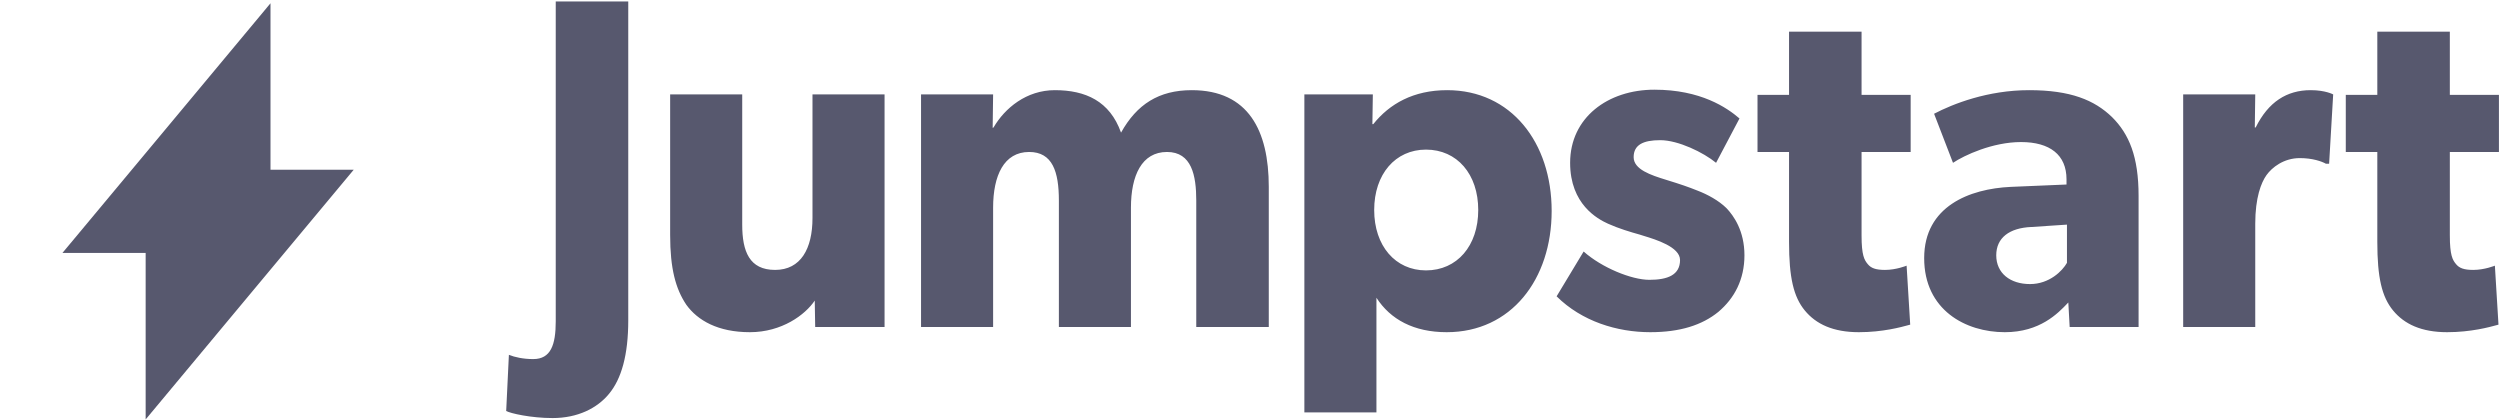
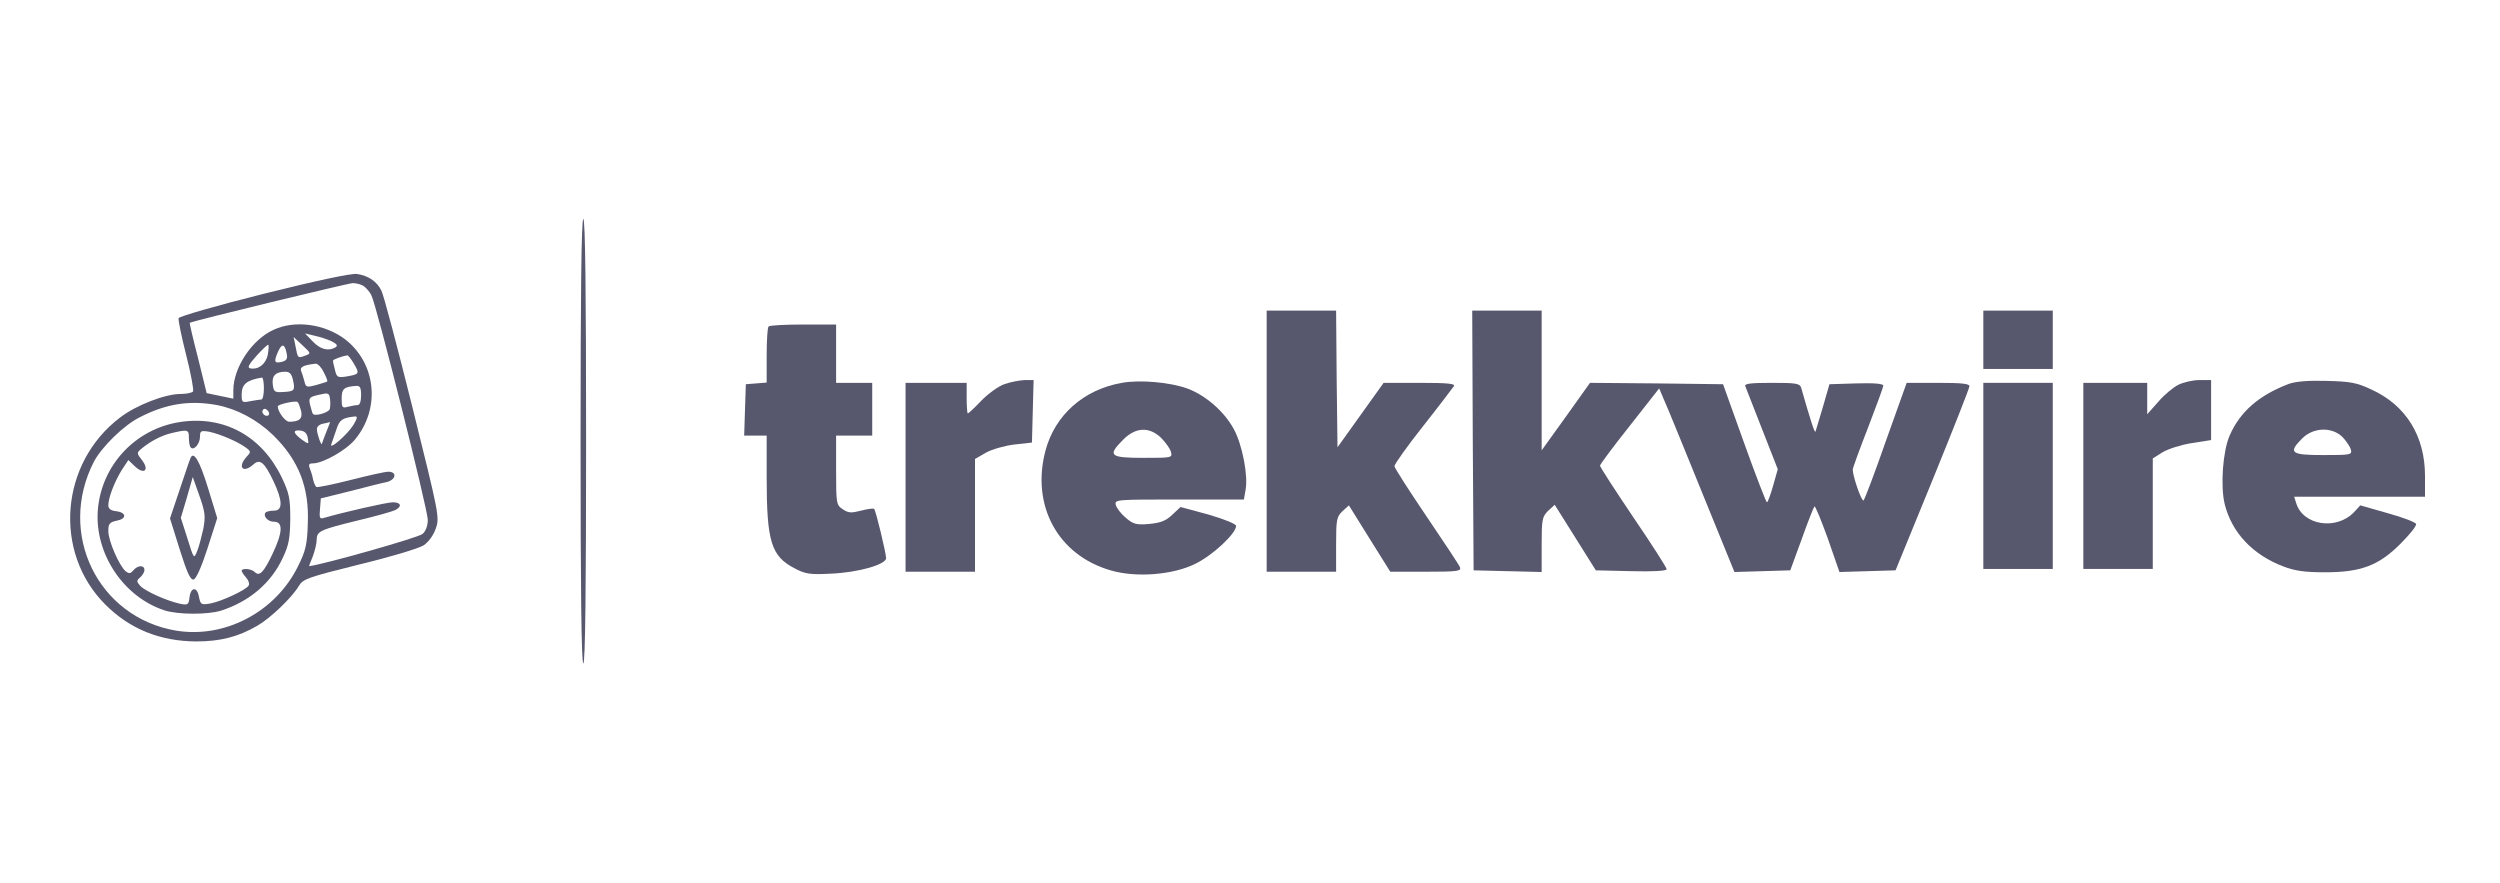
- <svg xmlns="http://www.w3.org/2000/svg" width="143" height="24" viewBox="0 0 805 135" fill="#57586E">
-   <rect width="805" height="135" fill="none" />
-   <path fill-rule="evenodd" clip-rule="evenodd" d="M202.299 0.42H178.948V103.419C178.948 111.015 177.352 115.572 171.695 115.572C168.505 115.572 165.749 114.965 163.863 114.205L162.993 132.283C164.298 133.043 170.97 134.562 177.932 134.562C186.054 134.562 192.291 131.372 196.062 126.814C200.123 121.953 202.299 114.205 202.299 103.115V0.42ZM284.828 30.348H261.621V70.15C261.621 80.024 257.85 86.86 249.582 86.86C241.315 86.86 238.995 80.936 238.995 72.276V30.348H215.788V75.619C215.788 86.405 217.529 92.937 221.01 98.102C224.636 103.115 231.163 106.913 241.461 106.913C251.759 106.913 259.301 101.292 262.347 96.735L262.492 105.242H284.828V30.348ZM383.746 28.98C402.021 28.98 408.548 42.045 408.548 60.123V105.242H385.196V64.529C385.196 56.477 383.746 48.881 375.769 48.881C367.646 48.881 364.165 56.477 364.165 66.808V105.242H340.959V64.529C340.959 55.262 338.929 48.881 331.386 48.881C323.264 48.881 319.783 56.477 319.783 66.808V105.242H296.576V30.348H319.783L319.638 41.133L319.928 40.982C323.554 34.753 330.516 28.98 339.653 28.98C349.516 28.98 357.349 32.474 360.975 42.653C366.051 33.538 373.158 28.98 383.746 28.98ZM499.635 67.871C499.635 45.843 486.581 28.98 465.985 28.98C455.107 28.98 447.42 33.386 442.198 39.918H441.908L442.053 30.348H420.006V132.739H443.213V95.823C447.709 102.811 455.252 106.913 465.84 106.913C486.581 106.913 499.635 89.899 499.635 67.871ZM475.993 67.567C475.993 79.113 469.175 87.013 459.168 87.013C449.305 87.013 442.488 79.113 442.488 67.567C442.488 56.022 449.305 48.122 459.168 48.122C469.175 48.122 475.993 56.022 475.993 67.567ZM555.911 66.959C558.231 69.39 561.712 74.251 561.712 82.151C561.712 89.898 558.522 95.975 553.3 100.381C548.079 104.634 540.971 106.913 531.398 106.913C520.665 106.913 509.352 103.419 501.23 95.368L509.932 80.936C515.734 86.101 525.307 90.051 531.109 90.051C536.911 90.051 540.972 88.531 540.972 83.67C540.972 79.459 533.137 77.072 529.343 75.916L529.343 75.916C528.757 75.738 528.267 75.589 527.918 75.467C525.162 74.707 521.101 73.492 517.765 71.972C514.429 70.453 505.581 65.744 505.581 52.376C505.581 37.791 517.765 28.828 532.704 28.828C547.643 28.828 556.056 34.601 560.117 38.095L552.575 52.376C548.514 49.033 540.391 45.083 534.589 45.083C529.078 45.083 526.033 46.603 526.033 50.553C526.033 54.502 531.543 56.325 536.475 57.844C541.406 59.363 543.582 60.123 546.627 61.338C549.818 62.554 553.445 64.528 555.911 66.959ZM615.233 30.499H599.423V10.143H576.072V30.499H565.919V48.881H576.072V77.897C576.072 89.291 577.522 95.52 581.148 99.925C584.774 104.331 590.286 106.913 598.553 106.913C606.221 106.913 612.201 105.273 614.518 104.637L614.518 104.637L614.528 104.634C614.645 104.602 614.752 104.573 614.85 104.546C614.937 104.523 615.016 104.501 615.087 104.483L613.927 85.493C613.927 85.493 610.592 86.86 606.965 86.86C603.92 86.86 602.47 86.253 601.454 85.037C600.294 83.67 599.423 82.151 599.423 75.77V48.881H615.233V30.499ZM680.066 37.64C685.577 43.109 688.624 50.401 688.624 63.01V105.242H666.433L665.998 97.343C665.927 97.417 665.855 97.493 665.781 97.57C662.679 100.826 656.88 106.913 645.546 106.913C632.927 106.913 619.584 99.773 619.584 83.062C619.584 66.352 634.232 60.731 647.431 60.123L665.417 59.363V57.693C665.417 49.793 660.051 45.691 650.768 45.691C641.631 45.691 632.492 49.945 628.866 52.376L622.774 36.576C628.866 33.386 640.035 28.98 653.379 28.98C666.723 28.98 674.409 32.171 680.066 37.64ZM653.669 91.418C659.906 91.418 664.111 87.164 665.561 84.582V72.276L654.104 73.036C646.997 73.34 642.791 76.53 642.791 82.151C642.791 87.924 647.287 91.418 653.669 91.418ZM751.282 30.348C751.282 30.348 748.816 28.98 744.03 28.98C736.343 28.98 730.396 32.778 726.335 40.982H726.044L726.19 30.348H702.983V105.242H726.19V71.972C726.19 63.617 728.076 58.756 729.816 56.325C731.557 53.894 735.327 50.856 740.548 50.856C744.61 50.856 747.655 51.92 748.96 52.679H749.976L751.282 30.348ZM788.847 30.499H804.657V48.881H788.847V75.77C788.847 82.151 789.718 83.67 790.878 85.037C791.893 86.253 793.344 86.86 796.389 86.86C800.015 86.86 803.351 85.493 803.351 85.493L804.513 104.483C804.359 104.523 804.169 104.575 803.944 104.637C801.628 105.272 795.646 106.913 787.977 106.913C779.71 106.913 774.198 104.331 770.572 99.925C766.946 95.52 765.496 89.291 765.496 77.897V48.881H755.343V30.499H765.496V10.143H788.847V30.499Z" fill="#57586E" />
-   <path d="M87.1 54.6V1L54.337 40.329L20.1 81.4H46.9V135L113.9 54.6H87.1Z" fill="#57586E" />
+ <svg xmlns="http://www.w3.org/2000/svg" version="1.0" width="170px" height="60px" viewBox="0 0 900 160" preserveAspectRatio="xMidYMid meet">
+   <g transform="translate(0,160) scale(0.1,-0.1)" fill="#57586E" stroke="none">
+     <path d="M2090 800 c0 -527 3 -800 10 -800 7 0 10 273 10 800 0 527 -3 800 -10 800 -7 0 -10 -273 -10 -800z" />
+     <path d="M951 1331 c-168 -42 -306 -82 -308 -88 -2 -6 10 -65 27 -132 17 -67 28 -126 25 -132 -4 -5 -24 -9 -45 -9 -56 0 -161 -41 -218 -85 -216 -164 -241 -485 -53 -673 88 -88 196 -132 327 -133 86 0 151 16 221 57 47 27 124 101 149 143 15 25 32 31 217 77 112 27 215 58 232 69 18 12 36 37 44 61 14 40 11 52 -84 435 -54 217 -104 406 -112 421 -16 33 -47 54 -88 60 -19 3 -146 -24 -334 -71z m360 26 c9 -7 21 -21 26 -32 18 -33 203 -771 203 -808 0 -21 -7 -41 -19 -51 -14 -13 -353 -109 -408 -116 -1 0 5 16 13 35 7 19 14 46 14 59 0 32 11 37 150 71 63 15 123 32 133 37 25 13 21 28 -9 28 -21 0 -179 -36 -247 -56 -16 -5 -18 -1 -15 32 l3 38 105 26 c58 15 117 30 133 33 33 9 37 37 5 37 -13 0 -74 -14 -137 -30 -63 -16 -118 -27 -122 -25 -4 3 -9 15 -12 27 -2 13 -8 31 -12 41 -5 13 -2 17 11 17 37 0 121 48 152 86 93 112 76 275 -36 361 -73 55 -180 70 -257 34 -78 -35 -145 -136 -145 -218 l0 -30 -48 10 -48 10 -31 126 c-18 69 -31 126 -30 127 11 7 568 142 587 143 14 0 32 -5 41 -12z m-118 -197 c20 -10 24 -16 15 -22 -25 -15 -55 -8 -82 21 l-28 29 33 -8 c19 -4 47 -13 62 -20z m-94 -52 c-27 -10 -27 -10 -35 33 l-7 34 32 -30 c31 -29 31 -29 10 -37z m-135 3 c-7 -33 -33 -54 -62 -49 -13 2 -8 12 22 46 21 23 40 41 42 39 2 -2 1 -18 -2 -36z m68 5 c4 -18 0 -26 -16 -30 -28 -7 -31 -1 -16 34 14 33 25 32 32 -4z m242 -37 c21 -36 20 -38 -26 -46 -32 -5 -36 -3 -42 23 -4 16 -8 31 -7 34 0 4 29 15 51 19 3 1 14 -13 24 -30z m-109 -30 c9 -17 15 -32 13 -34 -2 -2 -20 -7 -40 -13 -34 -9 -37 -8 -42 13 -3 13 -9 30 -12 38 -5 14 8 21 53 26 7 0 20 -13 28 -30z m-110 -30 c8 -37 5 -40 -37 -42 -29 -2 -33 1 -36 27 -4 31 10 46 45 46 16 0 23 -8 28 -31z m-105 -29 c0 -22 -4 -40 -9 -40 -5 0 -23 -3 -40 -6 -29 -6 -31 -5 -31 24 0 37 18 52 73 61 4 0 7 -17 7 -39z m350 -25 c0 -21 -5 -35 -12 -35 -7 0 -23 -3 -35 -6 -21 -6 -23 -3 -23 29 0 36 8 43 53 46 13 1 17 -7 17 -34z m-113 -50 c-6 -13 -55 -27 -61 -16 -2 3 -6 18 -10 33 -5 24 -3 27 32 35 34 8 37 7 40 -15 2 -13 1 -29 -1 -37z m-103 -6 c6 -28 -6 -39 -43 -39 -14 0 -41 36 -41 55 0 8 65 22 71 16 4 -3 9 -18 13 -32z m-303 21 c72 -14 144 -52 202 -108 92 -90 131 -188 125 -320 -2 -74 -8 -98 -35 -152 -81 -165 -264 -261 -439 -232 -281 47 -429 349 -296 608 28 53 107 131 165 160 95 49 180 62 278 44z m186 -36 c-9 -9 -28 6 -21 18 4 6 10 6 17 -1 6 -6 8 -13 4 -17z m305 -36 c-23 -36 -89 -93 -79 -68 3 8 11 32 18 52 11 35 21 42 67 47 10 1 8 -8 -6 -31z m-97 -24 c-8 -20 -15 -39 -16 -43 -1 -11 -18 34 -18 51 -1 10 8 18 22 21 12 2 23 5 25 6 1 0 -5 -15 -13 -35z m-67 -23 c4 -23 4 -23 -22 -5 -32 24 -33 36 -3 32 14 -2 23 -11 25 -27z" />
+     <path d="M648 869 c-162 -25 -284 -157 -296 -319 -11 -156 93 -311 240 -359 49 -16 156 -16 204 -1 102 33 180 99 222 190 22 46 26 70 27 140 0 75 -4 93 -31 150 -72 149 -208 223 -366 199z m32 -57 c0 -16 3 -32 7 -35 11 -12 33 14 33 39 0 21 3 23 33 18 38 -8 104 -36 132 -57 19 -14 19 -16 2 -34 -33 -37 -12 -60 25 -27 24 22 40 8 73 -61 33 -70 33 -105 2 -105 -13 0 -26 -3 -30 -6 -12 -12 6 -34 29 -34 34 0 32 -38 -5 -116 -32 -67 -47 -82 -64 -65 -12 12 -47 15 -47 4 0 -3 7 -14 16 -24 9 -10 13 -23 9 -29 -10 -16 -96 -56 -136 -64 -35 -6 -37 -5 -43 25 -7 37 -30 34 -34 -5 -3 -25 -6 -27 -35 -21 -49 11 -124 45 -142 64 -14 16 -14 19 0 31 8 7 15 19 15 26 0 19 -24 18 -40 -1 -10 -12 -15 -13 -28 -3 -23 20 -62 109 -62 144 0 27 4 32 31 38 37 7 34 30 -4 34 -18 2 -27 9 -27 21 0 27 21 82 47 125 l25 38 24 -23 c33 -31 53 -13 25 23 -19 24 -19 26 -3 40 34 28 72 48 109 57 60 14 63 13 63 -17z" />
+     <path d="M685 737 c-3 -6 -20 -58 -39 -114 l-34 -101 35 -112 c26 -82 38 -110 50 -108 9 2 28 44 50 112 l35 109 -33 108 c-31 101 -53 137 -64 106z m47 -252 c-6 -27 -15 -63 -22 -80 -12 -30 -12 -30 -35 44 l-24 75 22 74 21 73 24 -68 c21 -59 22 -75 14 -118z" />
+     <path d="M4560 800 l0 -470 125 0 125 0 0 98 c0 90 2 100 23 120 l23 21 74 -119 75 -120 129 0 c113 0 127 2 122 16 -3 8 -58 91 -121 184 -63 93 -115 174 -115 180 0 7 46 72 103 144 57 72 106 137 111 144 6 9 -21 12 -123 12 l-130 0 -83 -116 -83 -116 -3 246 -2 246 -125 0 -125 0 0 -470z" />
+     <path d="M5302 803 l3 -468 123 -3 122 -3 0 99 c0 90 2 100 23 121 l24 22 74 -118 74 -118 128 -3 c78 -2 127 1 127 7 0 6 -54 90 -120 187 -66 98 -120 181 -120 186 0 4 48 69 107 143 l106 135 37 -87 c20 -49 81 -197 135 -331 l99 -243 101 3 100 3 41 112 c22 62 43 115 46 118 3 3 24 -49 48 -115 l42 -121 101 3 101 3 133 325 c73 179 133 331 133 338 0 9 -29 12 -113 12 l-113 0 -74 -207 c-40 -115 -77 -212 -81 -216 -6 -8 -39 85 -39 111 0 6 25 74 55 151 30 78 55 146 55 151 0 7 -35 10 -97 8 l-97 -3 -23 -80 c-13 -44 -25 -84 -27 -90 -3 -8 -17 36 -52 158 -5 15 -19 17 -106 17 -76 0 -99 -3 -95 -12 3 -7 30 -77 61 -156 l56 -143 -17 -60 c-9 -32 -19 -59 -22 -59 -3 0 -40 96 -82 213 l-76 212 -240 3 -239 2 -87 -122 -87 -121 0 251 0 252 -125 0 -125 0 2 -467z" />
+     <path d="M7140 1165 l0 -105 125 0 125 0 0 105 0 105 -125 0 -125 0 0 -105z" />
+     <path d="M2767 1213 c-4 -3 -7 -50 -7 -104 l0 -98 -37 -3 -38 -3 -3 -92 -3 -93 41 0 40 0 0 -149 c0 -233 16 -285 101 -329 38 -20 55 -23 129 -19 100 4 200 33 200 56 -1 22 -37 171 -43 177 -3 3 -24 0 -47 -6 -35 -9 -46 -9 -66 5 -23 15 -24 19 -24 140 l0 125 65 0 65 0 0 95 0 95 -65 0 -65 0 0 105 0 105 -118 0 c-65 0 -122 -3 -125 -7z" />
+     <path d="M3615 1005 c-22 -8 -59 -35 -83 -60 -24 -25 -45 -45 -48 -45 -2 0 -4 25 -4 55 l0 55 -110 0 -110 0 0 -340 0 -340 125 0 125 0 0 203 0 203 40 23 c22 12 68 25 102 29 l63 7 3 113 3 112 -33 0 c-18 -1 -51 -7 -73 -15z" />
+     <path d="M4039 1010 c-138 -24 -241 -116 -275 -243 -53 -198 44 -377 234 -432 91 -27 224 -17 306 24 63 31 146 109 146 136 0 7 -42 24 -100 41 l-100 27 -30 -28 c-23 -22 -42 -29 -83 -33 -46 -4 -57 -1 -84 22 -17 14 -33 35 -36 46 -5 20 -1 20 228 20 l233 0 6 34 c10 52 -12 164 -42 219 -34 63 -100 121 -166 146 -62 23 -172 33 -237 21z m140 -197 c16 -16 32 -38 36 -50 6 -23 6 -23 -99 -23 -122 0 -130 8 -72 66 44 44 92 47 135 7z" />
+     <path d="M7842 1003 c-18 -9 -51 -36 -72 -61 l-40 -45 0 57 0 56 -115 0 -115 0 0 -335 0 -335 125 0 125 0 0 199 0 199 35 22 c20 12 67 27 105 33 l70 11 0 108 0 108 -42 0 c-24 0 -58 -8 -76 -17z" />
+     <path d="M8239 1006 c-107 -41 -174 -99 -212 -185 -25 -57 -34 -182 -18 -248 26 -103 101 -182 211 -224 42 -16 77 -21 150 -21 129 0 194 24 273 104 32 32 57 63 55 70 -2 6 -48 24 -103 39 l-98 28 -22 -24 c-63 -67 -185 -49 -209 33 l-7 22 235 0 236 0 0 75 c0 143 -68 254 -193 311 -53 25 -76 29 -162 31 -65 2 -112 -2 -136 -11z m194 -191 c13 -14 27 -34 30 -45 5 -19 0 -20 -99 -20 -118 0 -128 8 -75 61 40 39 106 41 144 4z" />
+     <path d="M7140 675 l0 -335 125 0 125 0 0 335 0 335 -125 0 -125 0 0 -335z" />
+   </g>
</svg>
